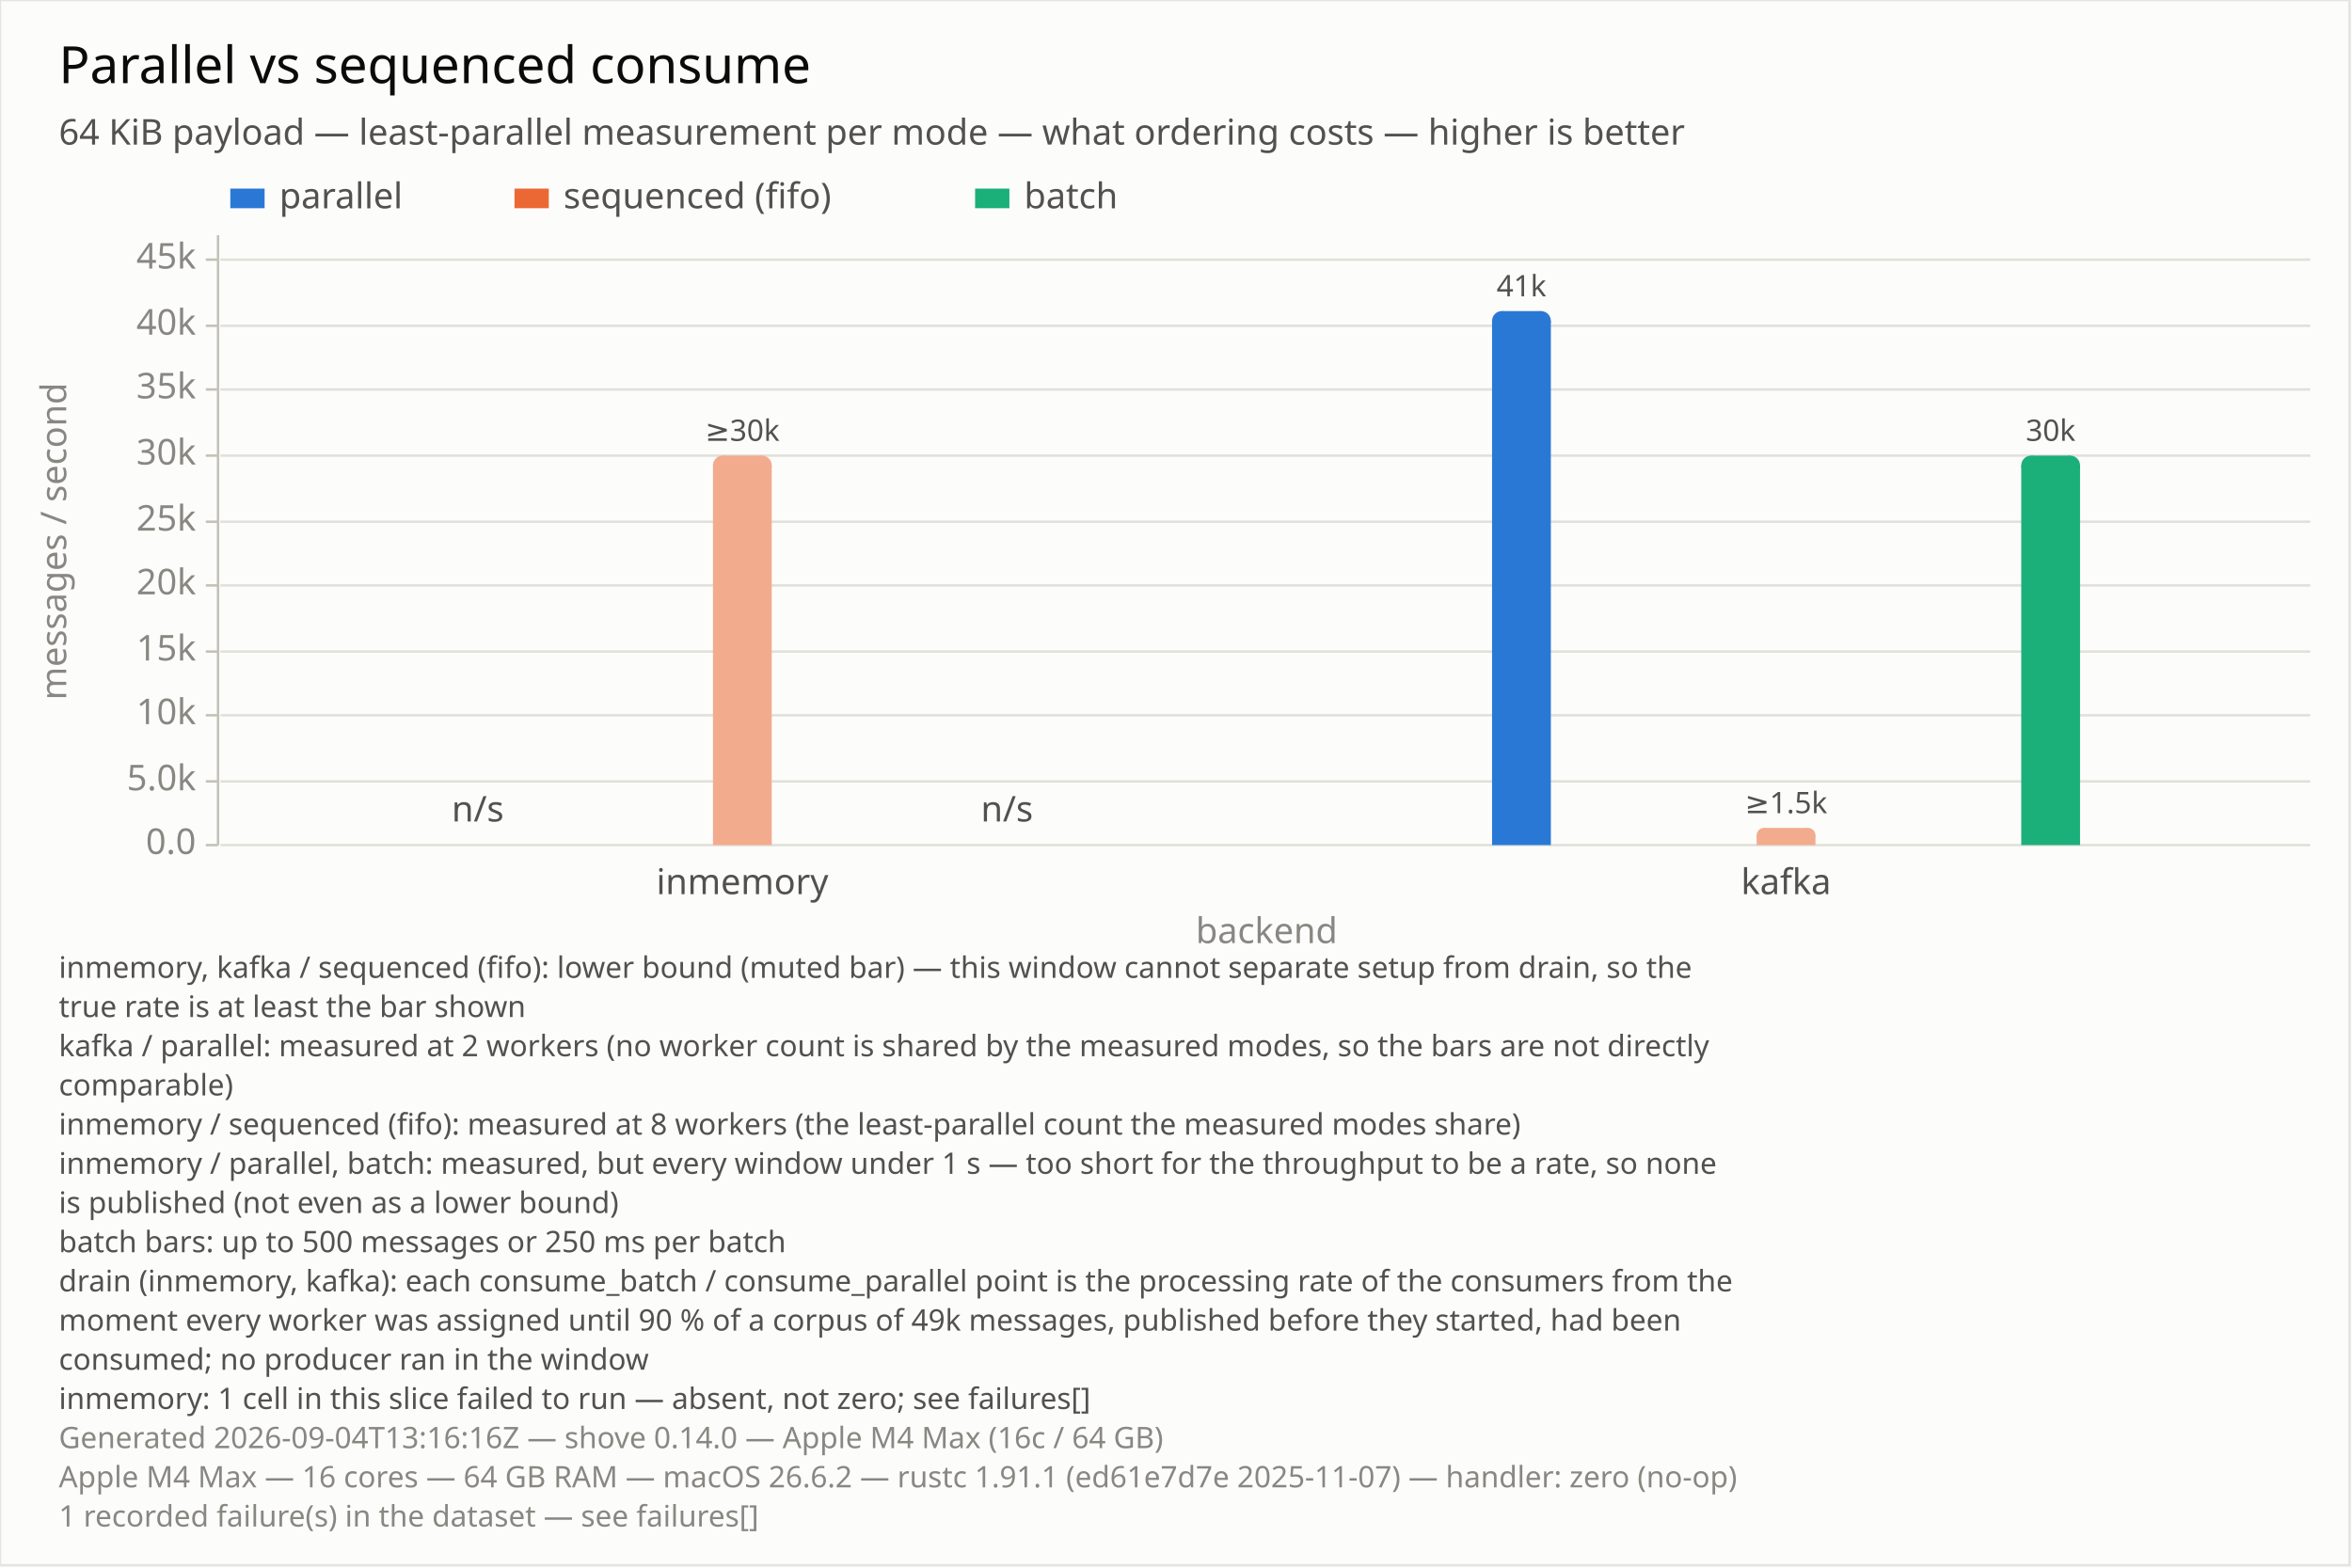
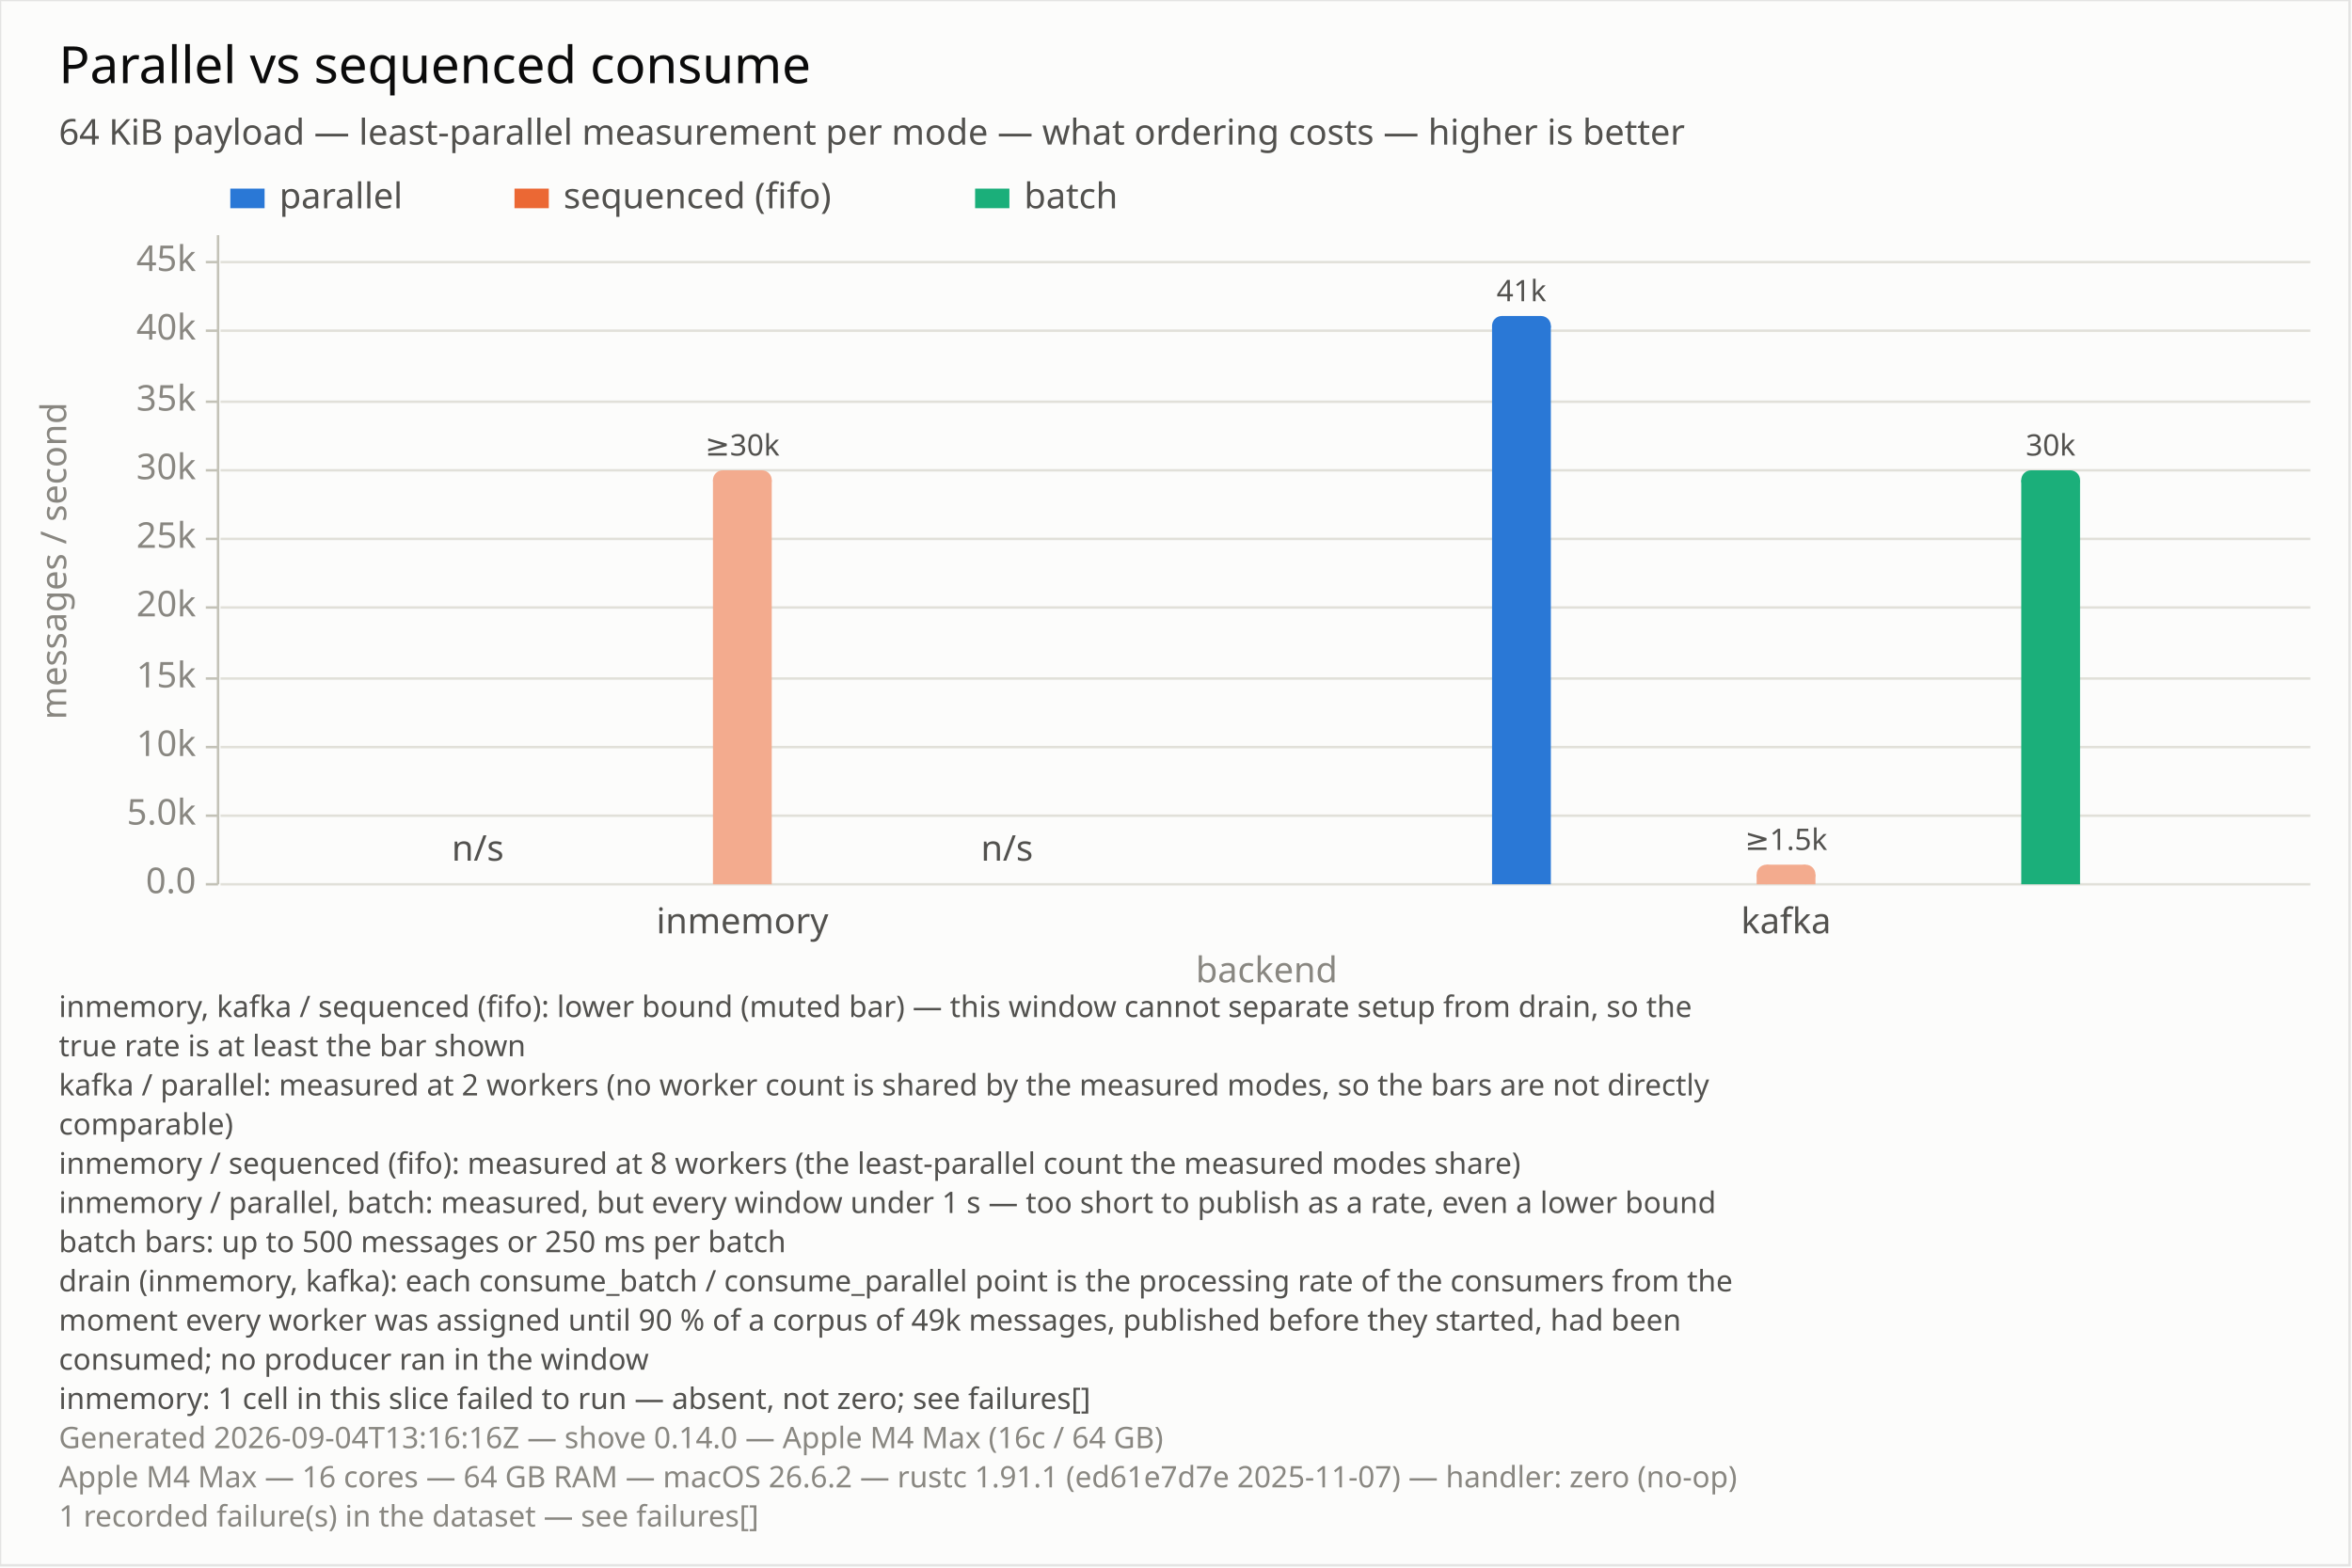
<svg xmlns="http://www.w3.org/2000/svg" width="960" height="640" viewBox="0 0 960 640">
  <rect x="0" y="0" width="960" height="640" opacity="1" fill="#FCFCFB" stroke="none" />
  <rect x="0" y="0" width="959" height="639" opacity="0.1" fill="none" stroke="#0B0B0B" />
  <text x="24" y="18" dy="0.76em" text-anchor="start" font-family="sans-serif" font-size="20.968" opacity="1" fill="#0B0B0B">
Parallel vs sequenced consume
</text>
  <text x="24" y="48" dy="0.76em" text-anchor="start" font-family="sans-serif" font-size="14.516" opacity="1" fill="#52514E">
64 KiB payload — least-parallel measurement per mode — what ordering costs — higher is better
</text>
-   <text x="24" y="390" dy="0.76em" text-anchor="start" font-family="sans-serif" font-size="12.097" opacity="1" fill="#52514E">
+   <text x="24" y="406" dy="0.76em" text-anchor="start" font-family="sans-serif" font-size="12.097" opacity="1" fill="#52514E">
inmemory, kafka / sequenced (fifo): lower bound (muted bar) — this window cannot separate setup from drain, so the
</text>
-   <text x="24" y="406" dy="0.76em" text-anchor="start" font-family="sans-serif" font-size="12.097" opacity="1" fill="#52514E">
+   <text x="24" y="422" dy="0.76em" text-anchor="start" font-family="sans-serif" font-size="12.097" opacity="1" fill="#52514E">
true rate is at least the bar shown
</text>
-   <text x="24" y="422" dy="0.76em" text-anchor="start" font-family="sans-serif" font-size="12.097" opacity="1" fill="#52514E">
+   <text x="24" y="438" dy="0.76em" text-anchor="start" font-family="sans-serif" font-size="12.097" opacity="1" fill="#52514E">
kafka / parallel: measured at 2 workers (no worker count is shared by the measured modes, so the bars are not directly
</text>
-   <text x="24" y="438" dy="0.76em" text-anchor="start" font-family="sans-serif" font-size="12.097" opacity="1" fill="#52514E">
+   <text x="24" y="454" dy="0.76em" text-anchor="start" font-family="sans-serif" font-size="12.097" opacity="1" fill="#52514E">
comparable)
</text>
-   <text x="24" y="454" dy="0.76em" text-anchor="start" font-family="sans-serif" font-size="12.097" opacity="1" fill="#52514E">
+   <text x="24" y="470" dy="0.76em" text-anchor="start" font-family="sans-serif" font-size="12.097" opacity="1" fill="#52514E">
inmemory / sequenced (fifo): measured at 8 workers (the least-parallel count the measured modes share)
</text>
-   <text x="24" y="470" dy="0.76em" text-anchor="start" font-family="sans-serif" font-size="12.097" opacity="1" fill="#52514E">
- inmemory / parallel, batch: measured, but every window under 1 s — too short for the throughput to be a rate, so none
- </text>
  <text x="24" y="486" dy="0.76em" text-anchor="start" font-family="sans-serif" font-size="12.097" opacity="1" fill="#52514E">
- is published (not even as a lower bound)
+ inmemory / parallel, batch: measured, but every window under 1 s — too short to publish as a rate, even a lower bound
</text>
  <text x="24" y="502" dy="0.76em" text-anchor="start" font-family="sans-serif" font-size="12.097" opacity="1" fill="#52514E">
batch bars: up to 500 messages or 250 ms per batch
</text>
  <text x="24" y="518" dy="0.76em" text-anchor="start" font-family="sans-serif" font-size="12.097" opacity="1" fill="#52514E">
drain (inmemory, kafka): each consume_batch / consume_parallel point is the processing rate of the consumers from the
</text>
  <text x="24" y="534" dy="0.76em" text-anchor="start" font-family="sans-serif" font-size="12.097" opacity="1" fill="#52514E">
moment every worker was assigned until 90 % of a corpus of 49k messages, published before they started, had been
</text>
  <text x="24" y="550" dy="0.76em" text-anchor="start" font-family="sans-serif" font-size="12.097" opacity="1" fill="#52514E">
consumed; no producer ran in the window
</text>
  <text x="24" y="566" dy="0.76em" text-anchor="start" font-family="sans-serif" font-size="12.097" opacity="1" fill="#52514E">
inmemory: 1 cell in this slice failed to run — absent, not zero; see failures[]
</text>
  <text x="24" y="582" dy="0.76em" text-anchor="start" font-family="sans-serif" font-size="12.097" opacity="1" fill="#898781">
Generated 2026-09-04T13:16:16Z — shove 0.14.0 — Apple M4 Max (16c / 64 GB)
</text>
  <text x="24" y="598" dy="0.76em" text-anchor="start" font-family="sans-serif" font-size="12.097" opacity="1" fill="#898781">
Apple M4 Max — 16 cores — 64 GB RAM — macOS 26.6.2 — rustc 1.91.1 (ed61e7d7e 2025-11-07) — handler: zero (no-op)
</text>
  <text x="24" y="614" dy="0.76em" text-anchor="start" font-family="sans-serif" font-size="12.097" opacity="1" fill="#898781">
1 recorded failure(s) in the dataset — see failures[]
</text>
-   <text x="16" y="221" dy="0.76em" text-anchor="middle" font-family="sans-serif" font-size="14.516" opacity="1" fill="#898781" transform="rotate(270, 16, 221)">
+   <text x="16" y="229" dy="0.76em" text-anchor="middle" font-family="sans-serif" font-size="14.516" opacity="1" fill="#898781" transform="rotate(270, 16, 229)">
messages / second
</text>
-   <line opacity="1" stroke="#E1E0D9" stroke-width="1" x1="90" y1="345" x2="943" y2="345" />
-   <line opacity="1" stroke="#E1E0D9" stroke-width="1" x1="90" y1="319" x2="943" y2="319" />
-   <line opacity="1" stroke="#E1E0D9" stroke-width="1" x1="90" y1="292" x2="943" y2="292" />
-   <line opacity="1" stroke="#E1E0D9" stroke-width="1" x1="90" y1="266" x2="943" y2="266" />
-   <line opacity="1" stroke="#E1E0D9" stroke-width="1" x1="90" y1="239" x2="943" y2="239" />
-   <line opacity="1" stroke="#E1E0D9" stroke-width="1" x1="90" y1="213" x2="943" y2="213" />
-   <line opacity="1" stroke="#E1E0D9" stroke-width="1" x1="90" y1="186" x2="943" y2="186" />
-   <line opacity="1" stroke="#E1E0D9" stroke-width="1" x1="90" y1="159" x2="943" y2="159" />
-   <line opacity="1" stroke="#E1E0D9" stroke-width="1" x1="90" y1="133" x2="943" y2="133" />
-   <line opacity="1" stroke="#E1E0D9" stroke-width="1" x1="90" y1="106" x2="943" y2="106" />
-   <polyline fill="none" opacity="1" stroke="#C3C2B7" stroke-width="1" points="89,96 89,345 " />
-   <text x="80" y="345" dy="0.5ex" text-anchor="end" font-family="sans-serif" font-size="14.516" opacity="1" fill="#898781">
+   <line opacity="1" stroke="#E1E0D9" stroke-width="1" x1="90" y1="361" x2="943" y2="361" />
+   <line opacity="1" stroke="#E1E0D9" stroke-width="1" x1="90" y1="333" x2="943" y2="333" />
+   <line opacity="1" stroke="#E1E0D9" stroke-width="1" x1="90" y1="305" x2="943" y2="305" />
+   <line opacity="1" stroke="#E1E0D9" stroke-width="1" x1="90" y1="277" x2="943" y2="277" />
+   <line opacity="1" stroke="#E1E0D9" stroke-width="1" x1="90" y1="248" x2="943" y2="248" />
+   <line opacity="1" stroke="#E1E0D9" stroke-width="1" x1="90" y1="220" x2="943" y2="220" />
+   <line opacity="1" stroke="#E1E0D9" stroke-width="1" x1="90" y1="192" x2="943" y2="192" />
+   <line opacity="1" stroke="#E1E0D9" stroke-width="1" x1="90" y1="164" x2="943" y2="164" />
+   <line opacity="1" stroke="#E1E0D9" stroke-width="1" x1="90" y1="135" x2="943" y2="135" />
+   <line opacity="1" stroke="#E1E0D9" stroke-width="1" x1="90" y1="107" x2="943" y2="107" />
+   <polyline fill="none" opacity="1" stroke="#C3C2B7" stroke-width="1" points="89,96 89,361 " />
+   <text x="80" y="361" dy="0.5ex" text-anchor="end" font-family="sans-serif" font-size="14.516" opacity="1" fill="#898781">
0.0
</text>
-   <polyline fill="none" opacity="1" stroke="#C3C2B7" stroke-width="1" points="84,345 89,345 " />
-   <text x="80" y="319" dy="0.5ex" text-anchor="end" font-family="sans-serif" font-size="14.516" opacity="1" fill="#898781">
+   <polyline fill="none" opacity="1" stroke="#C3C2B7" stroke-width="1" points="84,361 89,361 " />
+   <text x="80" y="333" dy="0.5ex" text-anchor="end" font-family="sans-serif" font-size="14.516" opacity="1" fill="#898781">
5.0k
</text>
-   <polyline fill="none" opacity="1" stroke="#C3C2B7" stroke-width="1" points="84,319 89,319 " />
-   <text x="80" y="292" dy="0.5ex" text-anchor="end" font-family="sans-serif" font-size="14.516" opacity="1" fill="#898781">
+   <polyline fill="none" opacity="1" stroke="#C3C2B7" stroke-width="1" points="84,333 89,333 " />
+   <text x="80" y="305" dy="0.5ex" text-anchor="end" font-family="sans-serif" font-size="14.516" opacity="1" fill="#898781">
10k
</text>
-   <polyline fill="none" opacity="1" stroke="#C3C2B7" stroke-width="1" points="84,292 89,292 " />
-   <text x="80" y="266" dy="0.5ex" text-anchor="end" font-family="sans-serif" font-size="14.516" opacity="1" fill="#898781">
+   <polyline fill="none" opacity="1" stroke="#C3C2B7" stroke-width="1" points="84,305 89,305 " />
+   <text x="80" y="277" dy="0.5ex" text-anchor="end" font-family="sans-serif" font-size="14.516" opacity="1" fill="#898781">
15k
</text>
-   <polyline fill="none" opacity="1" stroke="#C3C2B7" stroke-width="1" points="84,266 89,266 " />
-   <text x="80" y="239" dy="0.5ex" text-anchor="end" font-family="sans-serif" font-size="14.516" opacity="1" fill="#898781">
+   <polyline fill="none" opacity="1" stroke="#C3C2B7" stroke-width="1" points="84,277 89,277 " />
+   <text x="80" y="248" dy="0.5ex" text-anchor="end" font-family="sans-serif" font-size="14.516" opacity="1" fill="#898781">
20k
</text>
-   <polyline fill="none" opacity="1" stroke="#C3C2B7" stroke-width="1" points="84,239 89,239 " />
-   <text x="80" y="213" dy="0.5ex" text-anchor="end" font-family="sans-serif" font-size="14.516" opacity="1" fill="#898781">
+   <polyline fill="none" opacity="1" stroke="#C3C2B7" stroke-width="1" points="84,248 89,248 " />
+   <text x="80" y="220" dy="0.5ex" text-anchor="end" font-family="sans-serif" font-size="14.516" opacity="1" fill="#898781">
25k
</text>
-   <polyline fill="none" opacity="1" stroke="#C3C2B7" stroke-width="1" points="84,213 89,213 " />
-   <text x="80" y="186" dy="0.5ex" text-anchor="end" font-family="sans-serif" font-size="14.516" opacity="1" fill="#898781">
+   <polyline fill="none" opacity="1" stroke="#C3C2B7" stroke-width="1" points="84,220 89,220 " />
+   <text x="80" y="192" dy="0.5ex" text-anchor="end" font-family="sans-serif" font-size="14.516" opacity="1" fill="#898781">
30k
</text>
-   <polyline fill="none" opacity="1" stroke="#C3C2B7" stroke-width="1" points="84,186 89,186 " />
-   <text x="80" y="159" dy="0.5ex" text-anchor="end" font-family="sans-serif" font-size="14.516" opacity="1" fill="#898781">
+   <polyline fill="none" opacity="1" stroke="#C3C2B7" stroke-width="1" points="84,192 89,192 " />
+   <text x="80" y="164" dy="0.5ex" text-anchor="end" font-family="sans-serif" font-size="14.516" opacity="1" fill="#898781">
35k
</text>
-   <polyline fill="none" opacity="1" stroke="#C3C2B7" stroke-width="1" points="84,159 89,159 " />
-   <text x="80" y="133" dy="0.5ex" text-anchor="end" font-family="sans-serif" font-size="14.516" opacity="1" fill="#898781">
+   <polyline fill="none" opacity="1" stroke="#C3C2B7" stroke-width="1" points="84,164 89,164 " />
+   <text x="80" y="135" dy="0.5ex" text-anchor="end" font-family="sans-serif" font-size="14.516" opacity="1" fill="#898781">
40k
</text>
-   <polyline fill="none" opacity="1" stroke="#C3C2B7" stroke-width="1" points="84,133 89,133 " />
-   <text x="80" y="106" dy="0.5ex" text-anchor="end" font-family="sans-serif" font-size="14.516" opacity="1" fill="#898781">
+   <polyline fill="none" opacity="1" stroke="#C3C2B7" stroke-width="1" points="84,135 89,135 " />
+   <text x="80" y="107" dy="0.5ex" text-anchor="end" font-family="sans-serif" font-size="14.516" opacity="1" fill="#898781">
45k
</text>
-   <polyline fill="none" opacity="1" stroke="#C3C2B7" stroke-width="1" points="84,106 89,106 " />
-   <text x="195" y="339" dy="-0.5ex" text-anchor="middle" font-family="sans-serif" font-size="14.516" opacity="1" fill="#52514E">
+   <polyline fill="none" opacity="1" stroke="#C3C2B7" stroke-width="1" points="84,107 89,107 " />
+   <text x="195" y="355" dy="-0.5ex" text-anchor="middle" font-family="sans-serif" font-size="14.516" opacity="1" fill="#52514E">
n/s
</text>
-   <rect x="291" y="190" width="24" height="155" opacity="1" fill="#F3AB8E" stroke="none" />
-   <rect x="295" y="186" width="16" height="5" opacity="1" fill="#F3AB8E" stroke="none" />
-   <circle cx="295" cy="190" r="4" opacity="1" fill="#F3AB8E" stroke="none" stroke-width="0" />
-   <circle cx="311" cy="190" r="4" opacity="1" fill="#F3AB8E" stroke="none" stroke-width="0" />
-   <text x="303" y="183" dy="-0.5ex" text-anchor="middle" font-family="sans-serif" font-size="12.097" opacity="1" fill="#52514E">
+   <rect x="291" y="196" width="24" height="165" opacity="1" fill="#F3AB8E" stroke="none" />
+   <rect x="295" y="192" width="16" height="5" opacity="1" fill="#F3AB8E" stroke="none" />
+   <circle cx="295" cy="196" r="4" opacity="1" fill="#F3AB8E" stroke="none" stroke-width="0" />
+   <circle cx="311" cy="196" r="4" opacity="1" fill="#F3AB8E" stroke="none" stroke-width="0" />
+   <text x="303" y="189" dy="-0.5ex" text-anchor="middle" font-family="sans-serif" font-size="12.097" opacity="1" fill="#52514E">
≥30k
</text>
-   <text x="411" y="339" dy="-0.5ex" text-anchor="middle" font-family="sans-serif" font-size="14.516" opacity="1" fill="#52514E">
+   <text x="411" y="355" dy="-0.5ex" text-anchor="middle" font-family="sans-serif" font-size="14.516" opacity="1" fill="#52514E">
n/s
</text>
-   <rect x="609" y="131" width="24" height="214" opacity="1" fill="#2A78D6" stroke="none" />
-   <rect x="613" y="127" width="16" height="5" opacity="1" fill="#2A78D6" stroke="none" />
-   <circle cx="613" cy="131" r="4" opacity="1" fill="#2A78D6" stroke="none" stroke-width="0" />
-   <circle cx="629" cy="131" r="4" opacity="1" fill="#2A78D6" stroke="none" stroke-width="0" />
-   <text x="621" y="124" dy="-0.5ex" text-anchor="middle" font-family="sans-serif" font-size="12.097" opacity="1" fill="#52514E">
+   <rect x="609" y="133" width="24" height="228" opacity="1" fill="#2A78D6" stroke="none" />
+   <rect x="613" y="129" width="16" height="5" opacity="1" fill="#2A78D6" stroke="none" />
+   <circle cx="613" cy="133" r="4" opacity="1" fill="#2A78D6" stroke="none" stroke-width="0" />
+   <circle cx="629" cy="133" r="4" opacity="1" fill="#2A78D6" stroke="none" stroke-width="0" />
+   <text x="621" y="126" dy="-0.5ex" text-anchor="middle" font-family="sans-serif" font-size="12.097" opacity="1" fill="#52514E">
41k
</text>
-   <rect x="717" y="341" width="24" height="4" opacity="1" fill="#F3AB8E" stroke="none" />
-   <rect x="720" y="338" width="18" height="4" opacity="1" fill="#F3AB8E" stroke="none" />
-   <circle cx="720" cy="341" r="3" opacity="1" fill="#F3AB8E" stroke="none" stroke-width="0" />
-   <circle cx="738" cy="341" r="3" opacity="1" fill="#F3AB8E" stroke="none" stroke-width="0" />
-   <text x="729" y="335" dy="-0.5ex" text-anchor="middle" font-family="sans-serif" font-size="12.097" opacity="1" fill="#52514E">
+   <rect x="717" y="357" width="24" height="4" opacity="1" fill="#F3AB8E" stroke="none" />
+   <rect x="721" y="353" width="16" height="5" opacity="1" fill="#F3AB8E" stroke="none" />
+   <circle cx="721" cy="357" r="4" opacity="1" fill="#F3AB8E" stroke="none" stroke-width="0" />
+   <circle cx="737" cy="357" r="4" opacity="1" fill="#F3AB8E" stroke="none" stroke-width="0" />
+   <text x="729" y="350" dy="-0.5ex" text-anchor="middle" font-family="sans-serif" font-size="12.097" opacity="1" fill="#52514E">
≥1.5k
</text>
-   <rect x="825" y="190" width="24" height="155" opacity="1" fill="#1BAF7A" stroke="none" />
-   <rect x="829" y="186" width="16" height="5" opacity="1" fill="#1BAF7A" stroke="none" />
-   <circle cx="829" cy="190" r="4" opacity="1" fill="#1BAF7A" stroke="none" stroke-width="0" />
-   <circle cx="845" cy="190" r="4" opacity="1" fill="#1BAF7A" stroke="none" stroke-width="0" />
-   <text x="837" y="183" dy="-0.5ex" text-anchor="middle" font-family="sans-serif" font-size="12.097" opacity="1" fill="#52514E">
+   <rect x="825" y="196" width="24" height="165" opacity="1" fill="#1BAF7A" stroke="none" />
+   <rect x="829" y="192" width="16" height="5" opacity="1" fill="#1BAF7A" stroke="none" />
+   <circle cx="829" cy="196" r="4" opacity="1" fill="#1BAF7A" stroke="none" stroke-width="0" />
+   <circle cx="845" cy="196" r="4" opacity="1" fill="#1BAF7A" stroke="none" stroke-width="0" />
+   <text x="837" y="189" dy="-0.5ex" text-anchor="middle" font-family="sans-serif" font-size="12.097" opacity="1" fill="#52514E">
30k
</text>
-   <text x="303" y="354" dy="0.76em" text-anchor="middle" font-family="sans-serif" font-size="14.516" opacity="1" fill="#52514E">
+   <text x="303" y="370" dy="0.76em" text-anchor="middle" font-family="sans-serif" font-size="14.516" opacity="1" fill="#52514E">
inmemory
</text>
-   <text x="729" y="354" dy="0.76em" text-anchor="middle" font-family="sans-serif" font-size="14.516" opacity="1" fill="#52514E">
+   <text x="729" y="370" dy="0.76em" text-anchor="middle" font-family="sans-serif" font-size="14.516" opacity="1" fill="#52514E">
kafka
</text>
-   <text x="517" y="374" dy="0.76em" text-anchor="middle" font-family="sans-serif" font-size="14.516" opacity="1" fill="#898781">
+   <text x="517" y="390" dy="0.76em" text-anchor="middle" font-family="sans-serif" font-size="14.516" opacity="1" fill="#898781">
backend
</text>
  <rect x="94" y="77" width="14" height="8" opacity="1" fill="#2A78D6" stroke="none" />
  <text x="114" y="74" dy="0.76em" text-anchor="start" font-family="sans-serif" font-size="14.516" opacity="1" fill="#52514E">
parallel
</text>
  <rect x="210" y="77" width="14" height="8" opacity="1" fill="#EB6834" stroke="none" />
  <text x="230" y="74" dy="0.76em" text-anchor="start" font-family="sans-serif" font-size="14.516" opacity="1" fill="#52514E">
sequenced (fifo)
</text>
  <rect x="398" y="77" width="14" height="8" opacity="1" fill="#1BAF7A" stroke="none" />
  <text x="418" y="74" dy="0.76em" text-anchor="start" font-family="sans-serif" font-size="14.516" opacity="1" fill="#52514E">
batch
</text>
</svg>
